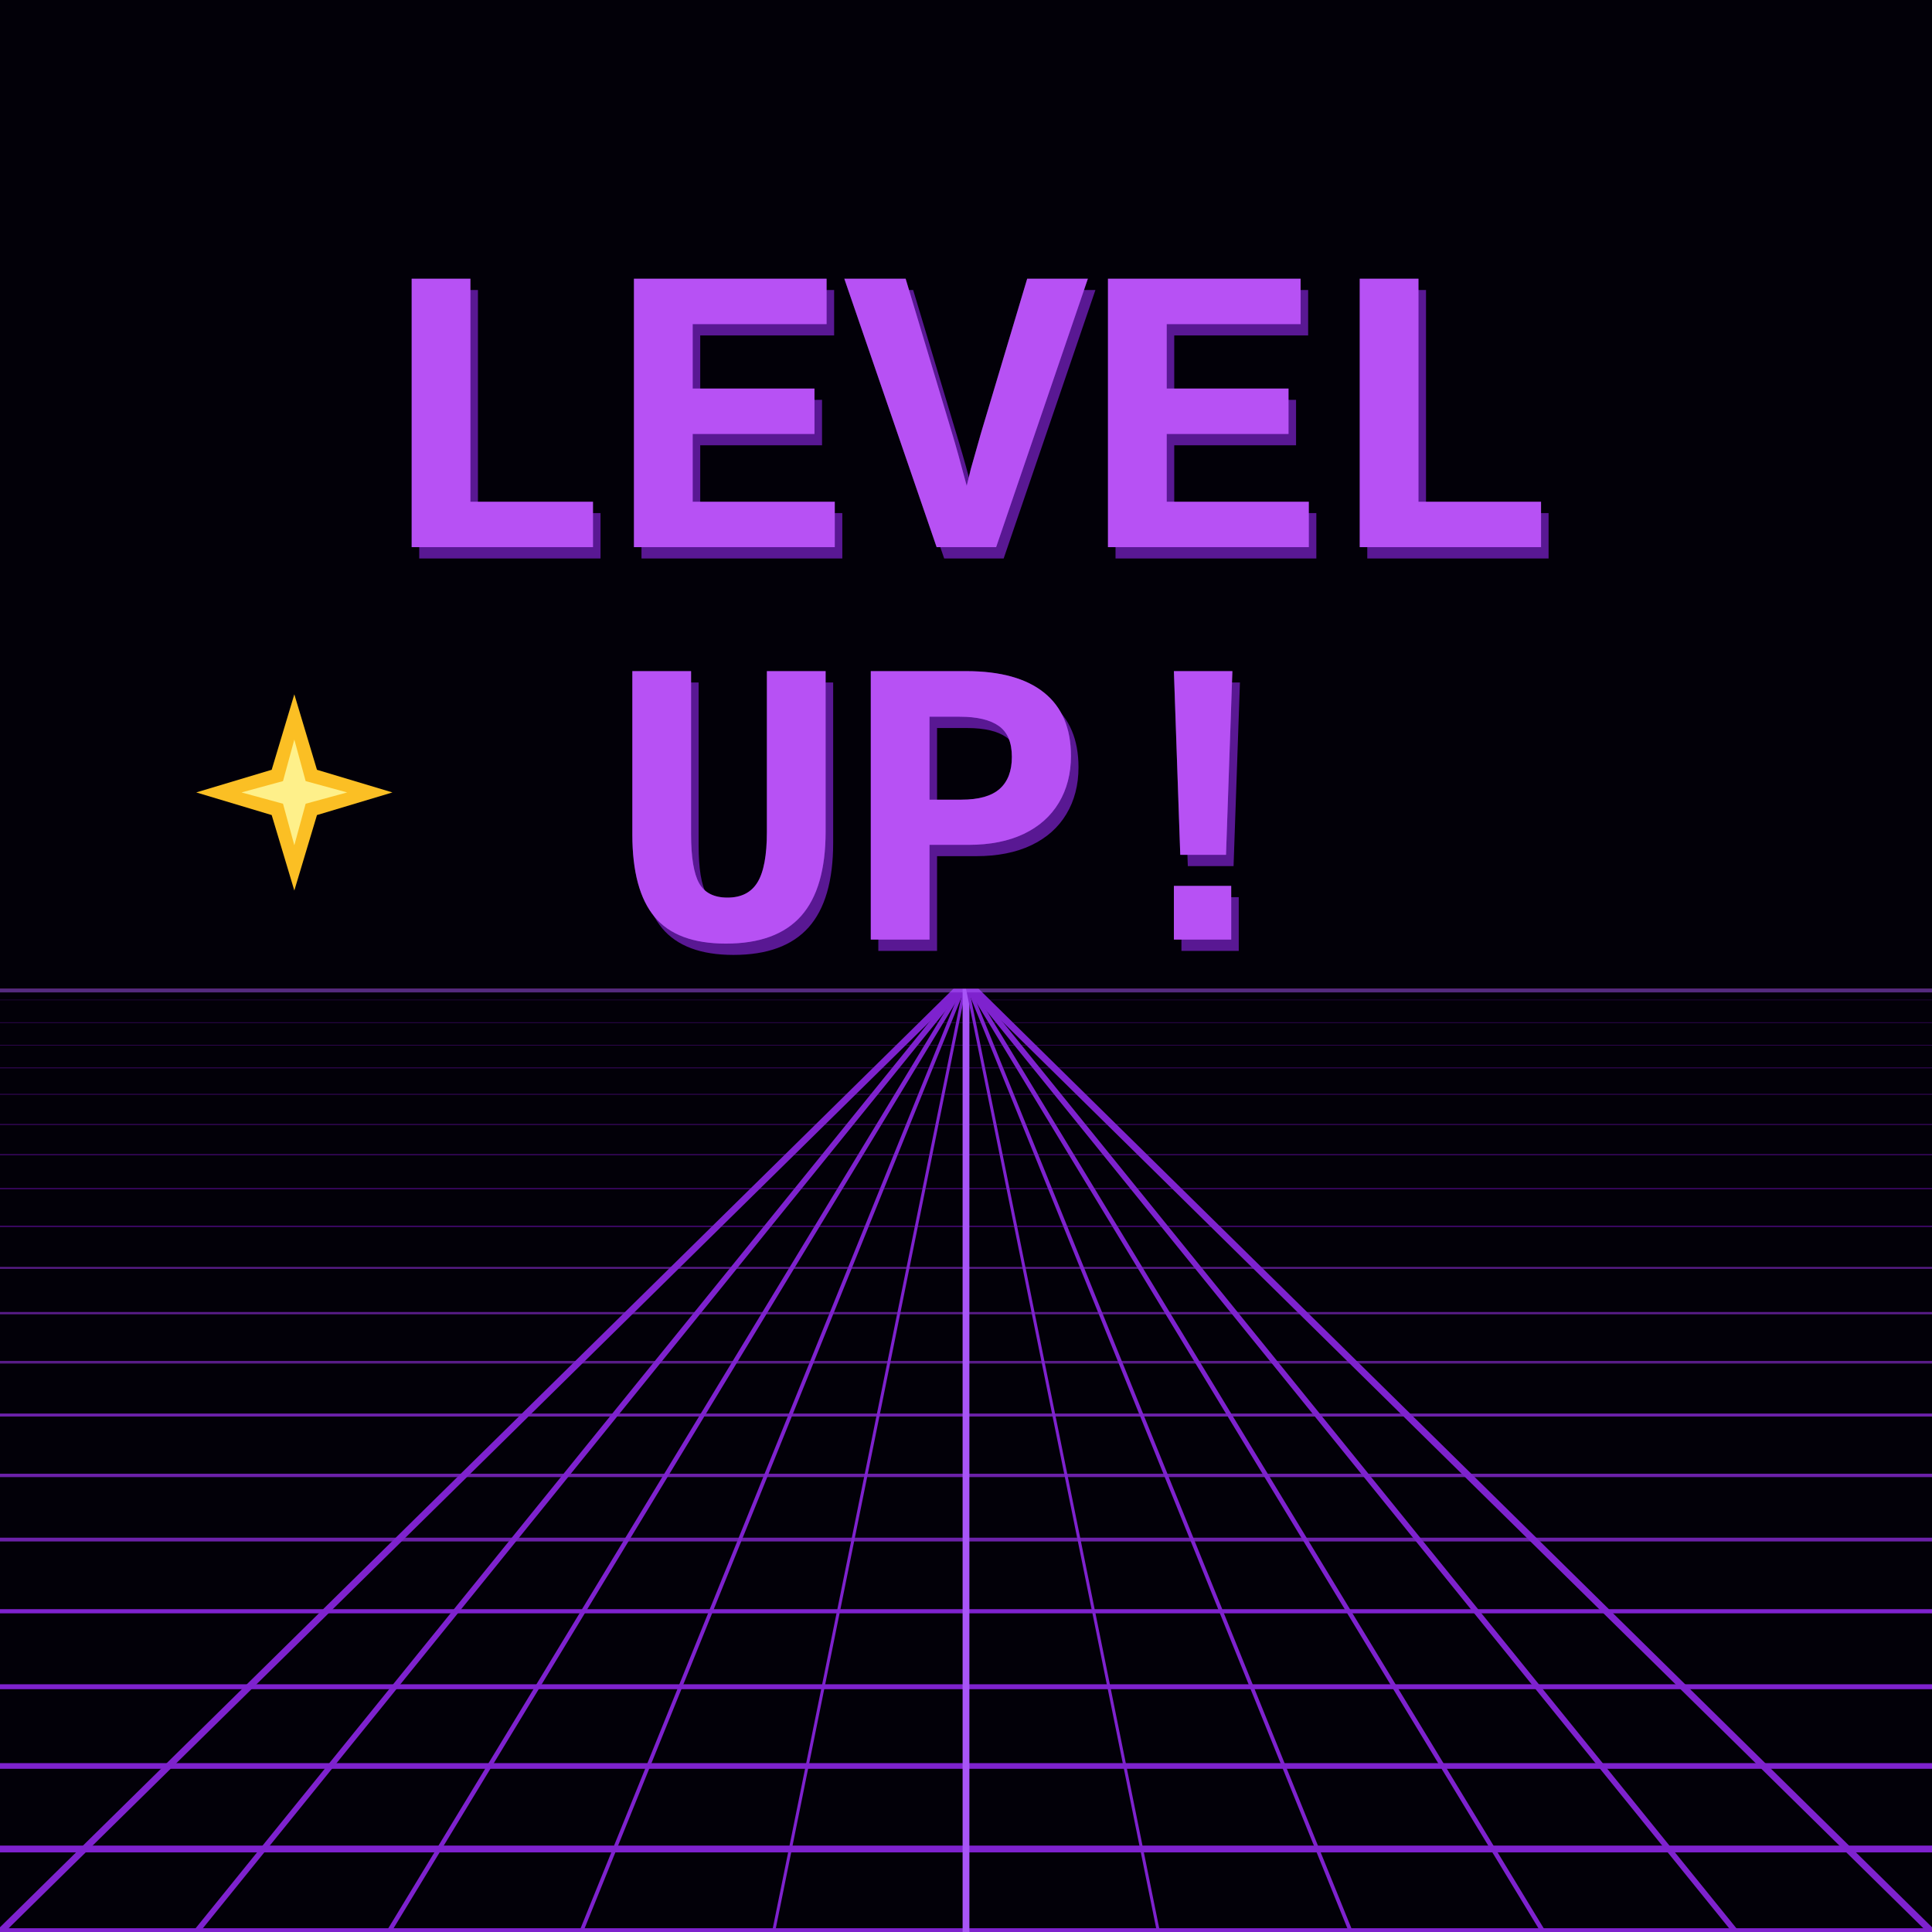
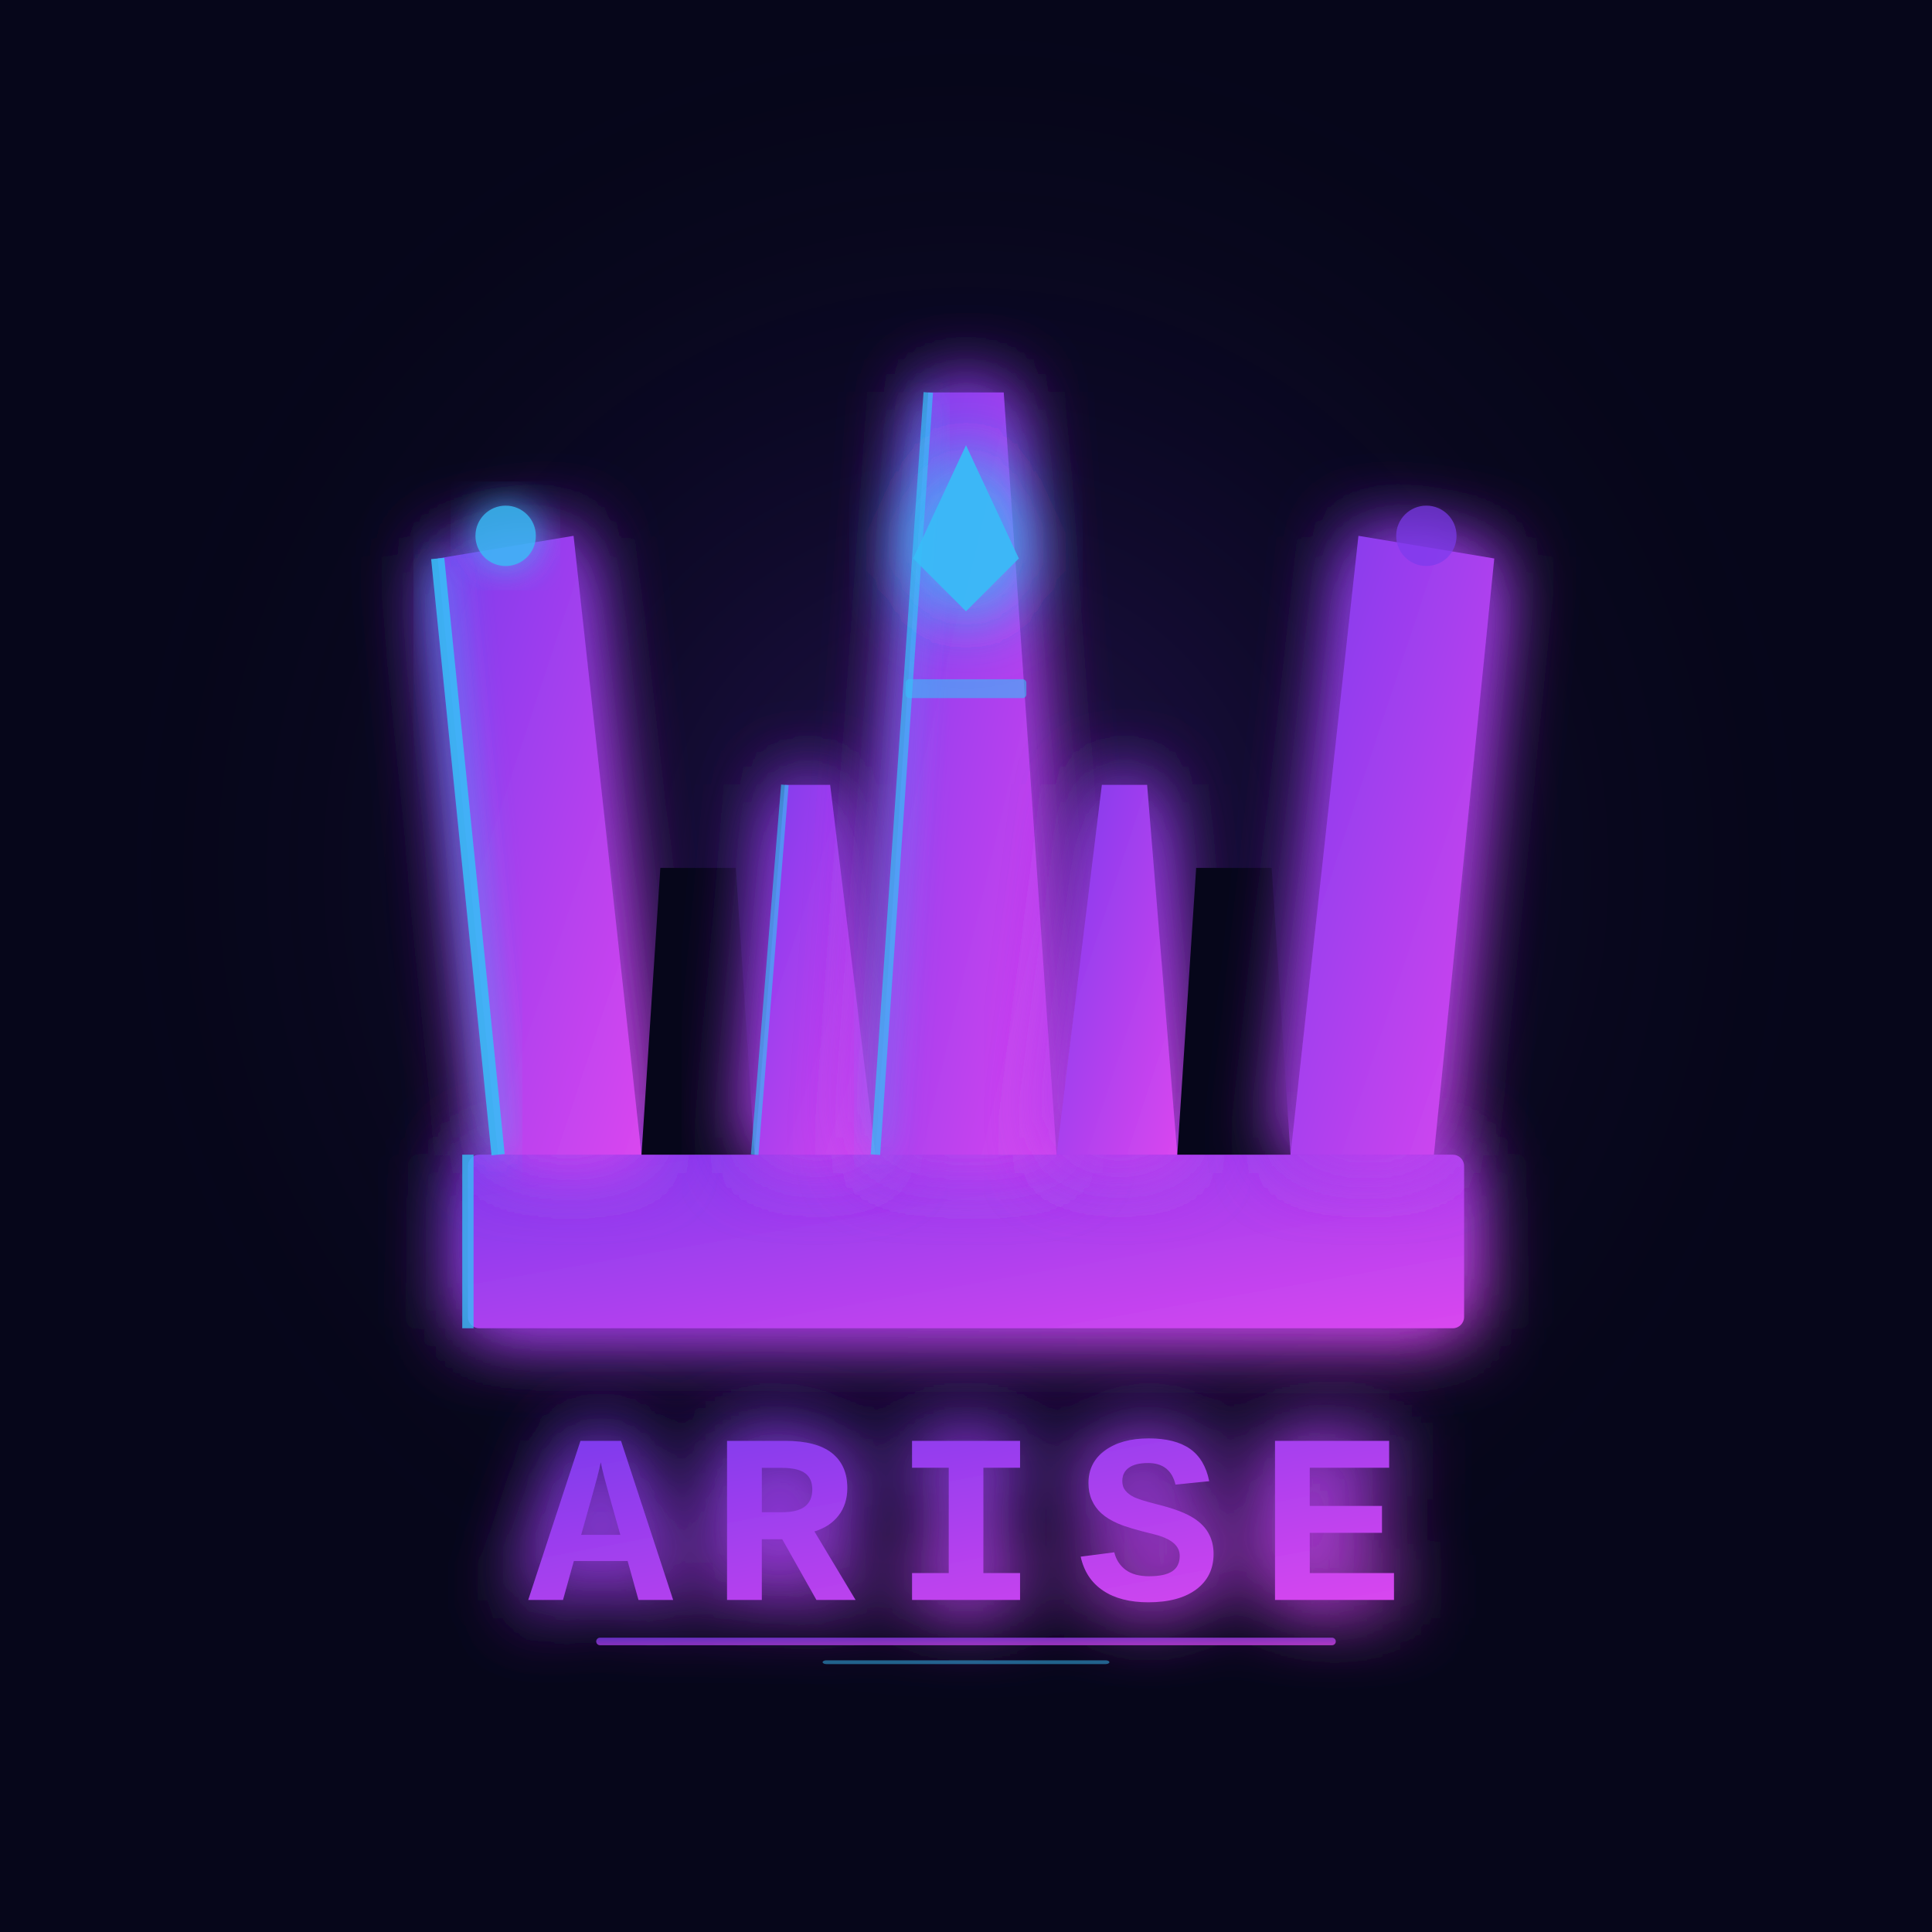
<svg xmlns="http://www.w3.org/2000/svg" viewBox="0 0 512 512">
-   <rect width="512" height="512" fill="#020008" />
-   <line x1="0" y1="512" x2="512" y2="512" stroke="#7e22ce" stroke-width="2" />
-   <line x1="0" y1="490" x2="512" y2="490" stroke="#7e22ce" stroke-width="1.8" />
-   <line x1="0" y1="468" x2="512" y2="468" stroke="#7e22ce" stroke-width="1.5" />
-   <line x1="0" y1="447" x2="512" y2="447" stroke="#7e22ce" stroke-width="1.3" />
-   <line x1="0" y1="427" x2="512" y2="427" stroke="#7e22ce" stroke-width="1.1" />
-   <line x1="0" y1="408" x2="512" y2="408" stroke="#6B21A8" stroke-width="1" />
-   <line x1="0" y1="391" x2="512" y2="391" stroke="#6B21A8" stroke-width="0.9" />
-   <line x1="0" y1="375" x2="512" y2="375" stroke="#6B21A8" stroke-width="0.8" />
-   <line x1="0" y1="361" x2="512" y2="361" stroke="#581c87" stroke-width="0.7" />
-   <line x1="0" y1="348" x2="512" y2="348" stroke="#581c87" stroke-width="0.6" />
-   <line x1="0" y1="336" x2="512" y2="336" stroke="#581c87" stroke-width="0.5" />
-   <line x1="0" y1="325" x2="512" y2="325" stroke="#3b0764" stroke-width="0.4" />
-   <line x1="0" y1="315" x2="512" y2="315" stroke="#3b0764" stroke-width="0.35" />
-   <line x1="0" y1="306" x2="512" y2="306" stroke="#3b0764" stroke-width="0.3" />
-   <line x1="0" y1="298" x2="512" y2="298" stroke="#3b0764" stroke-width="0.25" />
-   <line x1="0" y1="290" x2="512" y2="290" stroke="#3b0764" stroke-width="0.2" />
-   <line x1="0" y1="283" x2="512" y2="283" stroke="#3b0764" stroke-width="0.2" />
-   <line x1="0" y1="277" x2="512" y2="277" stroke="#3b0764" stroke-width="0.15" />
-   <line x1="0" y1="271" x2="512" y2="271" stroke="#3b0764" stroke-width="0.15" />
-   <line x1="0" y1="265" x2="512" y2="265" stroke="#3b0764" stroke-width="0.1" />
-   <line x1="256" y1="260" x2="0" y2="512" stroke="#7e22ce" stroke-width="1.8" />
-   <line x1="256" y1="260" x2="52" y2="512" stroke="#7e22ce" stroke-width="1.5" />
-   <line x1="256" y1="260" x2="103" y2="512" stroke="#7e22ce" stroke-width="1.2" />
-   <line x1="256" y1="260" x2="154" y2="512" stroke="#7e22ce" stroke-width="1" />
-   <line x1="256" y1="260" x2="205" y2="512" stroke="#7e22ce" stroke-width="0.8" />
-   <line x1="256" y1="260" x2="256" y2="512" stroke="#A855F7" stroke-width="1.8" />
-   <line x1="256" y1="260" x2="307" y2="512" stroke="#7e22ce" stroke-width="0.8" />
-   <line x1="256" y1="260" x2="358" y2="512" stroke="#7e22ce" stroke-width="1" />
-   <line x1="256" y1="260" x2="409" y2="512" stroke="#7e22ce" stroke-width="1.2" />
-   <line x1="256" y1="260" x2="460" y2="512" stroke="#7e22ce" stroke-width="1.5" />
-   <line x1="256" y1="260" x2="512" y2="512" stroke="#7e22ce" stroke-width="1.8" />
-   <rect x="0" y="257" width="512" height="6" fill="#A855F7" opacity="0.5" />
-   <rect x="0" y="259" width="512" height="3" fill="#D946EF" opacity="0.7" />
-   <rect x="0" y="0" width="512" height="262" fill="#020008" />
-   <text x="258" y="148" text-anchor="middle" font-family="'Courier New', monospace" font-size="108" font-weight="900" fill="#7e22ce" opacity="0.7" letter-spacing="-2">LEVEL</text>
-   <text x="256" y="145" text-anchor="middle" font-family="'Courier New', monospace" font-size="108" font-weight="900" fill="#A855F7" letter-spacing="-2">LEVEL</text>
-   <text x="256" y="145" text-anchor="middle" font-family="'Courier New', monospace" font-size="108" font-weight="900" fill="#D946EF" opacity="0.3" letter-spacing="-2">LEVEL</text>
-   <text x="258" y="252" text-anchor="middle" font-family="'Courier New', monospace" font-size="108" font-weight="900" fill="#7e22ce" opacity="0.7" letter-spacing="-2">UP!</text>
-   <text x="256" y="249" text-anchor="middle" font-family="'Courier New', monospace" font-size="108" font-weight="900" fill="#A855F7" letter-spacing="-2">UP!</text>
-   <text x="256" y="249" text-anchor="middle" font-family="'Courier New', monospace" font-size="108" font-weight="900" fill="#D946EF" opacity="0.3" letter-spacing="-2">UP!</text>
-   <g transform="translate(78, 210)">
-     <path d="M0,-26 L6,-6 L26,0 L6,6 L0,26 L-6,6 L-26,0 L-6,-6 Z" fill="#FBBF24" />
-     <path d="M0,-14 L3,-3 L14,0 L3,3 L0,14 L-3,3 L-14,0 L-3,-3 Z" fill="#FEF08A" />
-   </g>
+   <defs>
+     <linearGradient id="g" x1="0%" y1="0%" x2="100%" y2="100%">
+       <stop offset="0%" stop-color="#7C3AED" />
+       <stop offset="100%" stop-color="#D946EF" />
+     </linearGradient>
+     <filter id="glow" x="-60%" y="-60%" width="220%" height="220%">
+       <feGaussianBlur in="SourceGraphic" stdDeviation="10" result="blur" />
+       <feMerge>
+         <feMergeNode in="blur" />
+         <feMergeNode in="blur" />
+         <feMergeNode in="SourceGraphic" />
+       </feMerge>
+     </filter>
+     <filter id="softglow" x="-40%" y="-40%" width="180%" height="180%">
+       <feGaussianBlur in="SourceGraphic" stdDeviation="5" result="blur" />
+       <feMerge>
+         <feMergeNode in="blur" />
+         <feMergeNode in="SourceGraphic" />
+       </feMerge>
+     </filter>
+   </defs>
+   <rect width="512" height="512" fill="#06061a" />
+   <radialGradient id="ambientGlow" cx="50%" cy="45%" r="45%">
+     <stop offset="0%" stop-color="#7C3AED" stop-opacity="0.25" />
+     <stop offset="100%" stop-color="#06061a" stop-opacity="0" />
+   </radialGradient>
+   <rect width="512" height="512" fill="url(#ambientGlow)" />
+   <rect x="124" y="306" width="264" height="46" rx="3" fill="url(#g)" filter="url(#glow)" />
+   <polygon points="132,306 170,306 152,142 116,148" fill="url(#g)" filter="url(#glow)" />
+   <polygon points="170,306 200,306 195,230 175,230" fill="#06061a" />
+   <polygon points="200,306 232,306 220,208 208,208" fill="url(#g)" filter="url(#glow)" />
+   <polygon points="232,306 280,306 266,104 246,104" fill="url(#g)" filter="url(#glow)" />
+   <polygon points="280,306 312,306 304,208 292,208" fill="url(#g)" filter="url(#glow)" />
+   <polygon points="312,306 342,306 337,230 317,230" fill="#06061a" />
+   <polygon points="342,306 380,306 396,148 360,142" fill="url(#g)" filter="url(#glow)" />
+   <line x1="116" y1="148" x2="132" y2="306" stroke="#38BDF8" stroke-width="3.5" opacity="0.9" filter="url(#softglow)" />
+   <line x1="208" y1="208" x2="200" y2="306" stroke="#38BDF8" stroke-width="2" opacity="0.65" />
+   <line x1="246" y1="104" x2="232" y2="306" stroke="#38BDF8" stroke-width="2.5" opacity="0.75" filter="url(#softglow)" />
+   <line x1="124" y1="306" x2="124" y2="352" stroke="#38BDF8" stroke-width="3" opacity="0.8" />
+   <polygon points="256,118 242,148 256,162 270,148" fill="#38BDF8" opacity="0.95" filter="url(#glow)" />
+   <circle cx="134" cy="142" r="8" fill="#38BDF8" opacity="0.85" filter="url(#softglow)" />
+   <circle cx="378" cy="142" r="8" fill="#7C3AED" opacity="0.7" />
+   <rect x="240" y="180" width="32" height="5" rx="1" fill="#38BDF8" opacity="0.6" />
+   <text x="256" y="424" text-anchor="middle" font-family="'Courier New', Courier, monospace" font-size="64" font-weight="900" fill="url(#g)" filter="url(#glow)" letter-spacing="10">ARISE</text>
+   <rect x="158" y="434" width="196" height="2" rx="1" fill="url(#g)" opacity="0.75" />
+   <rect x="218" y="440" width="76" height="1" rx="1" fill="#38BDF8" opacity="0.5" />
</svg>
